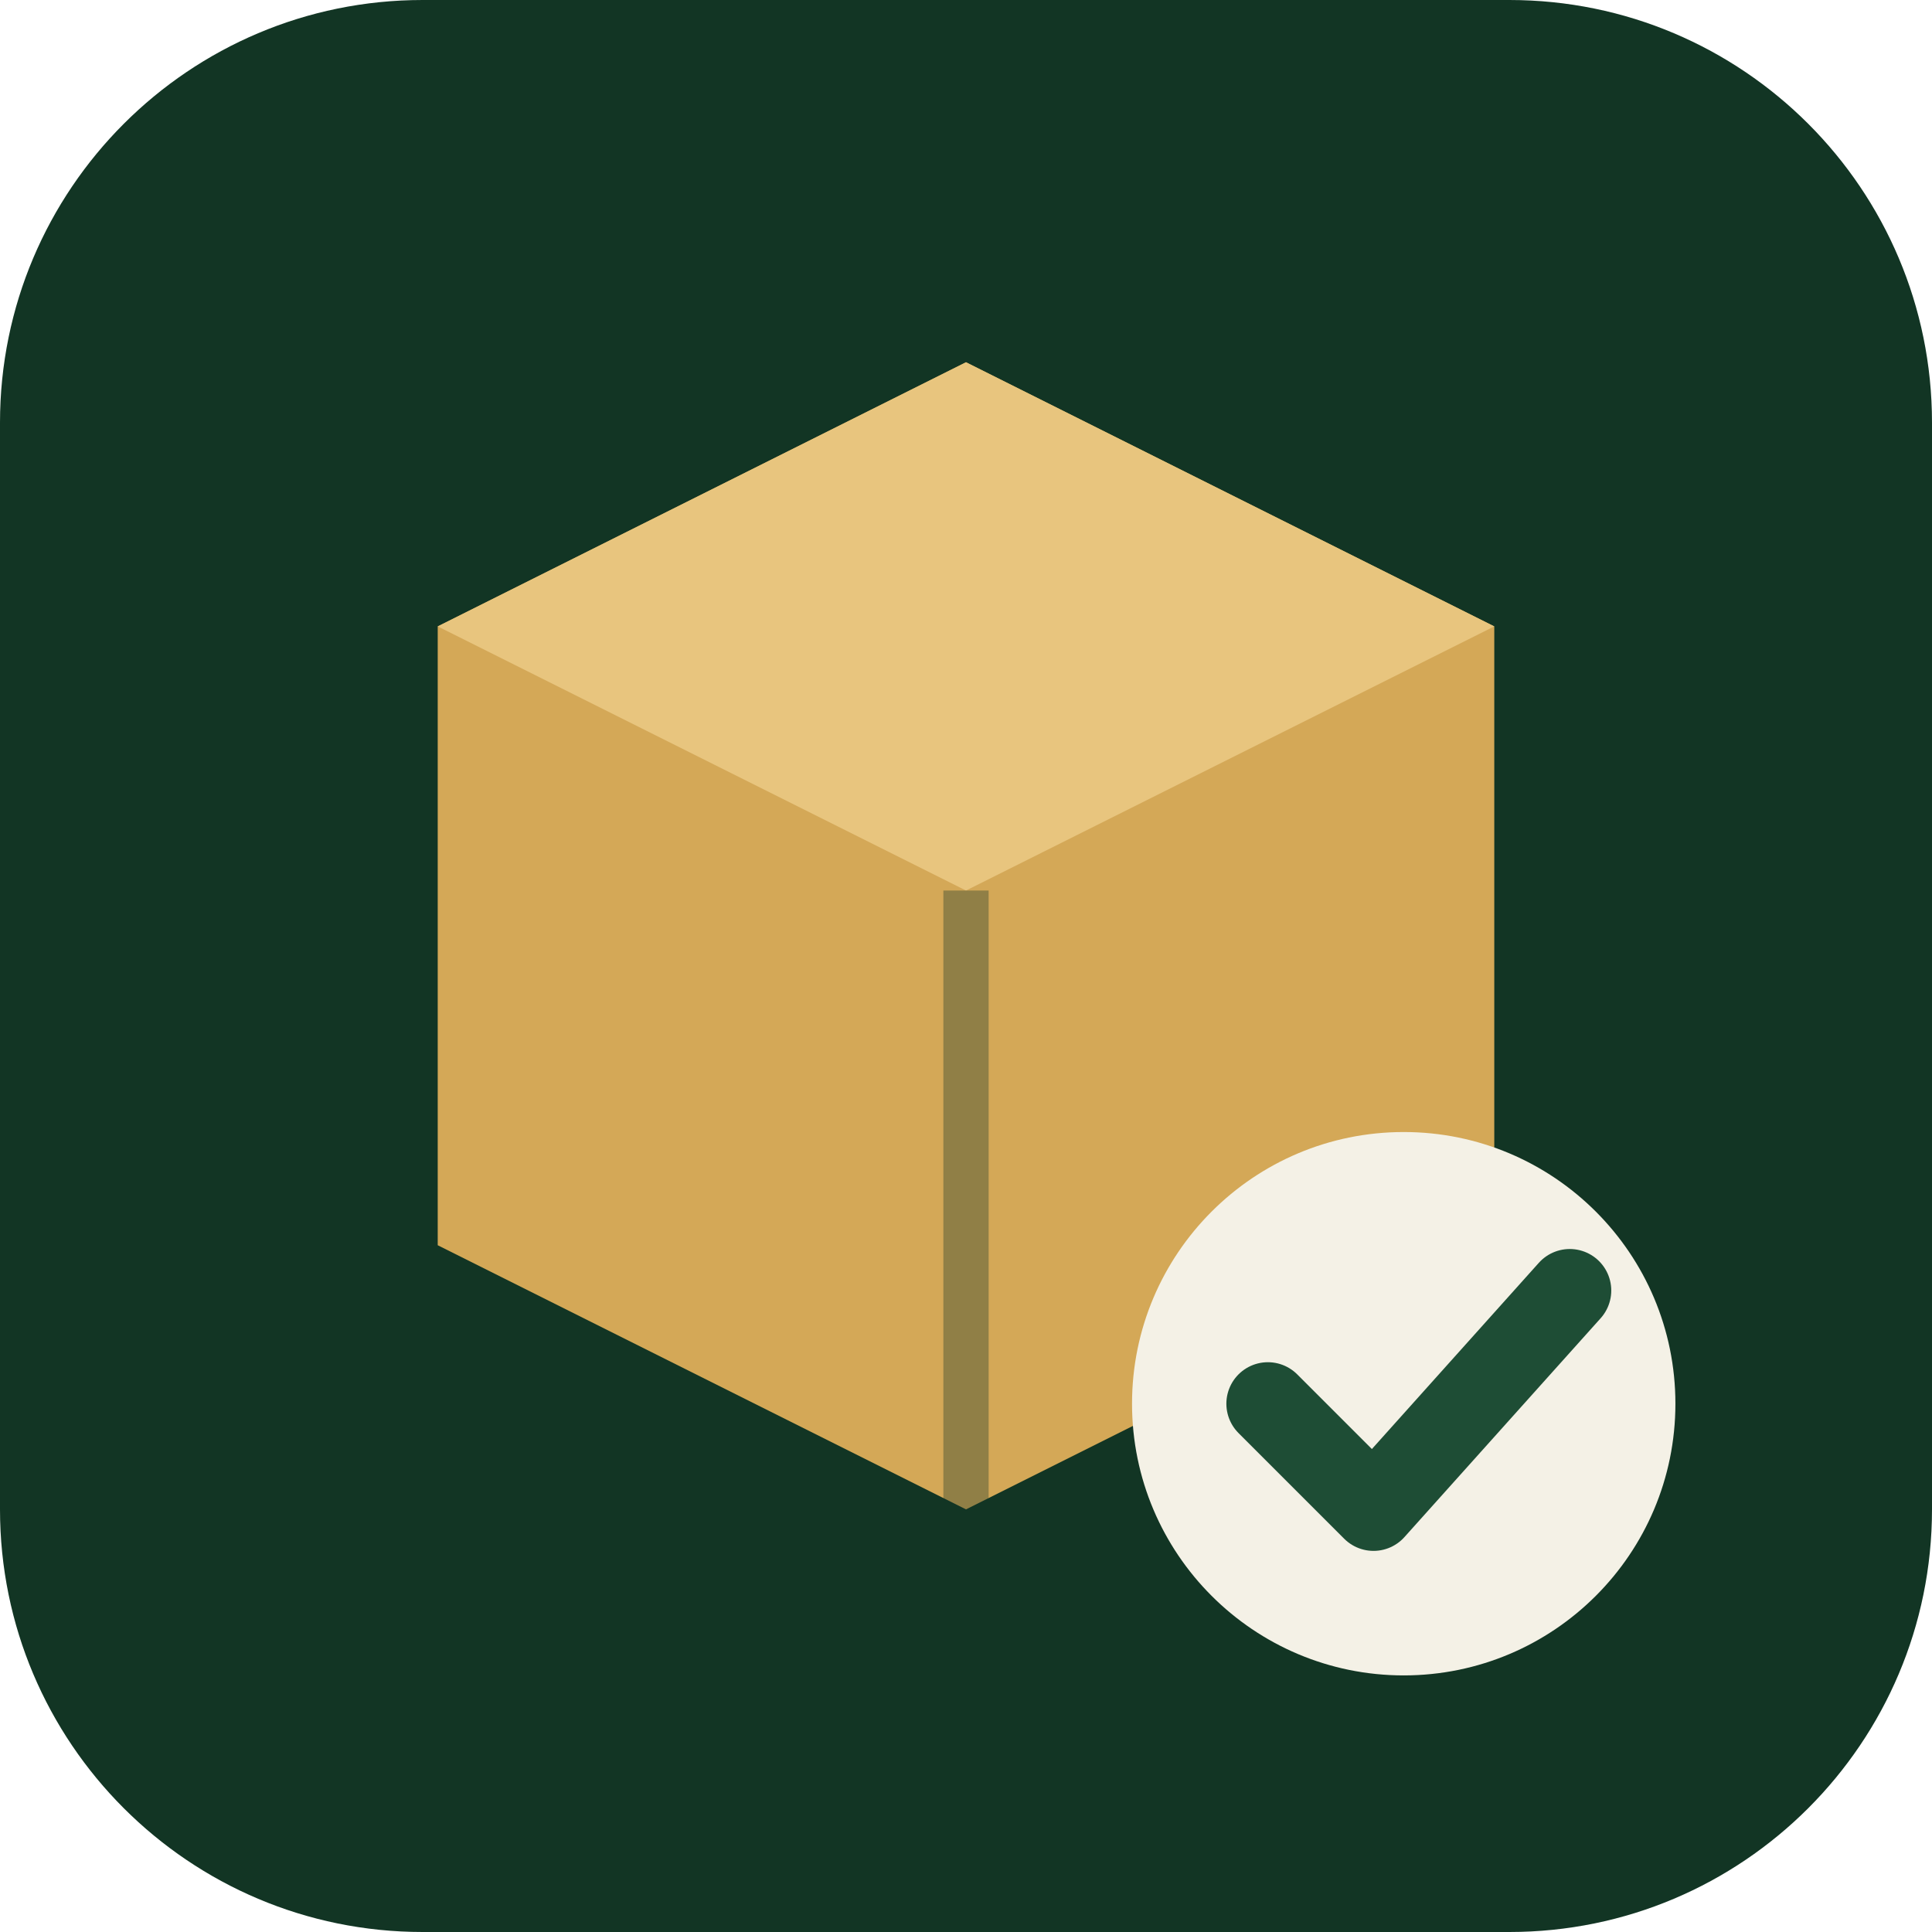
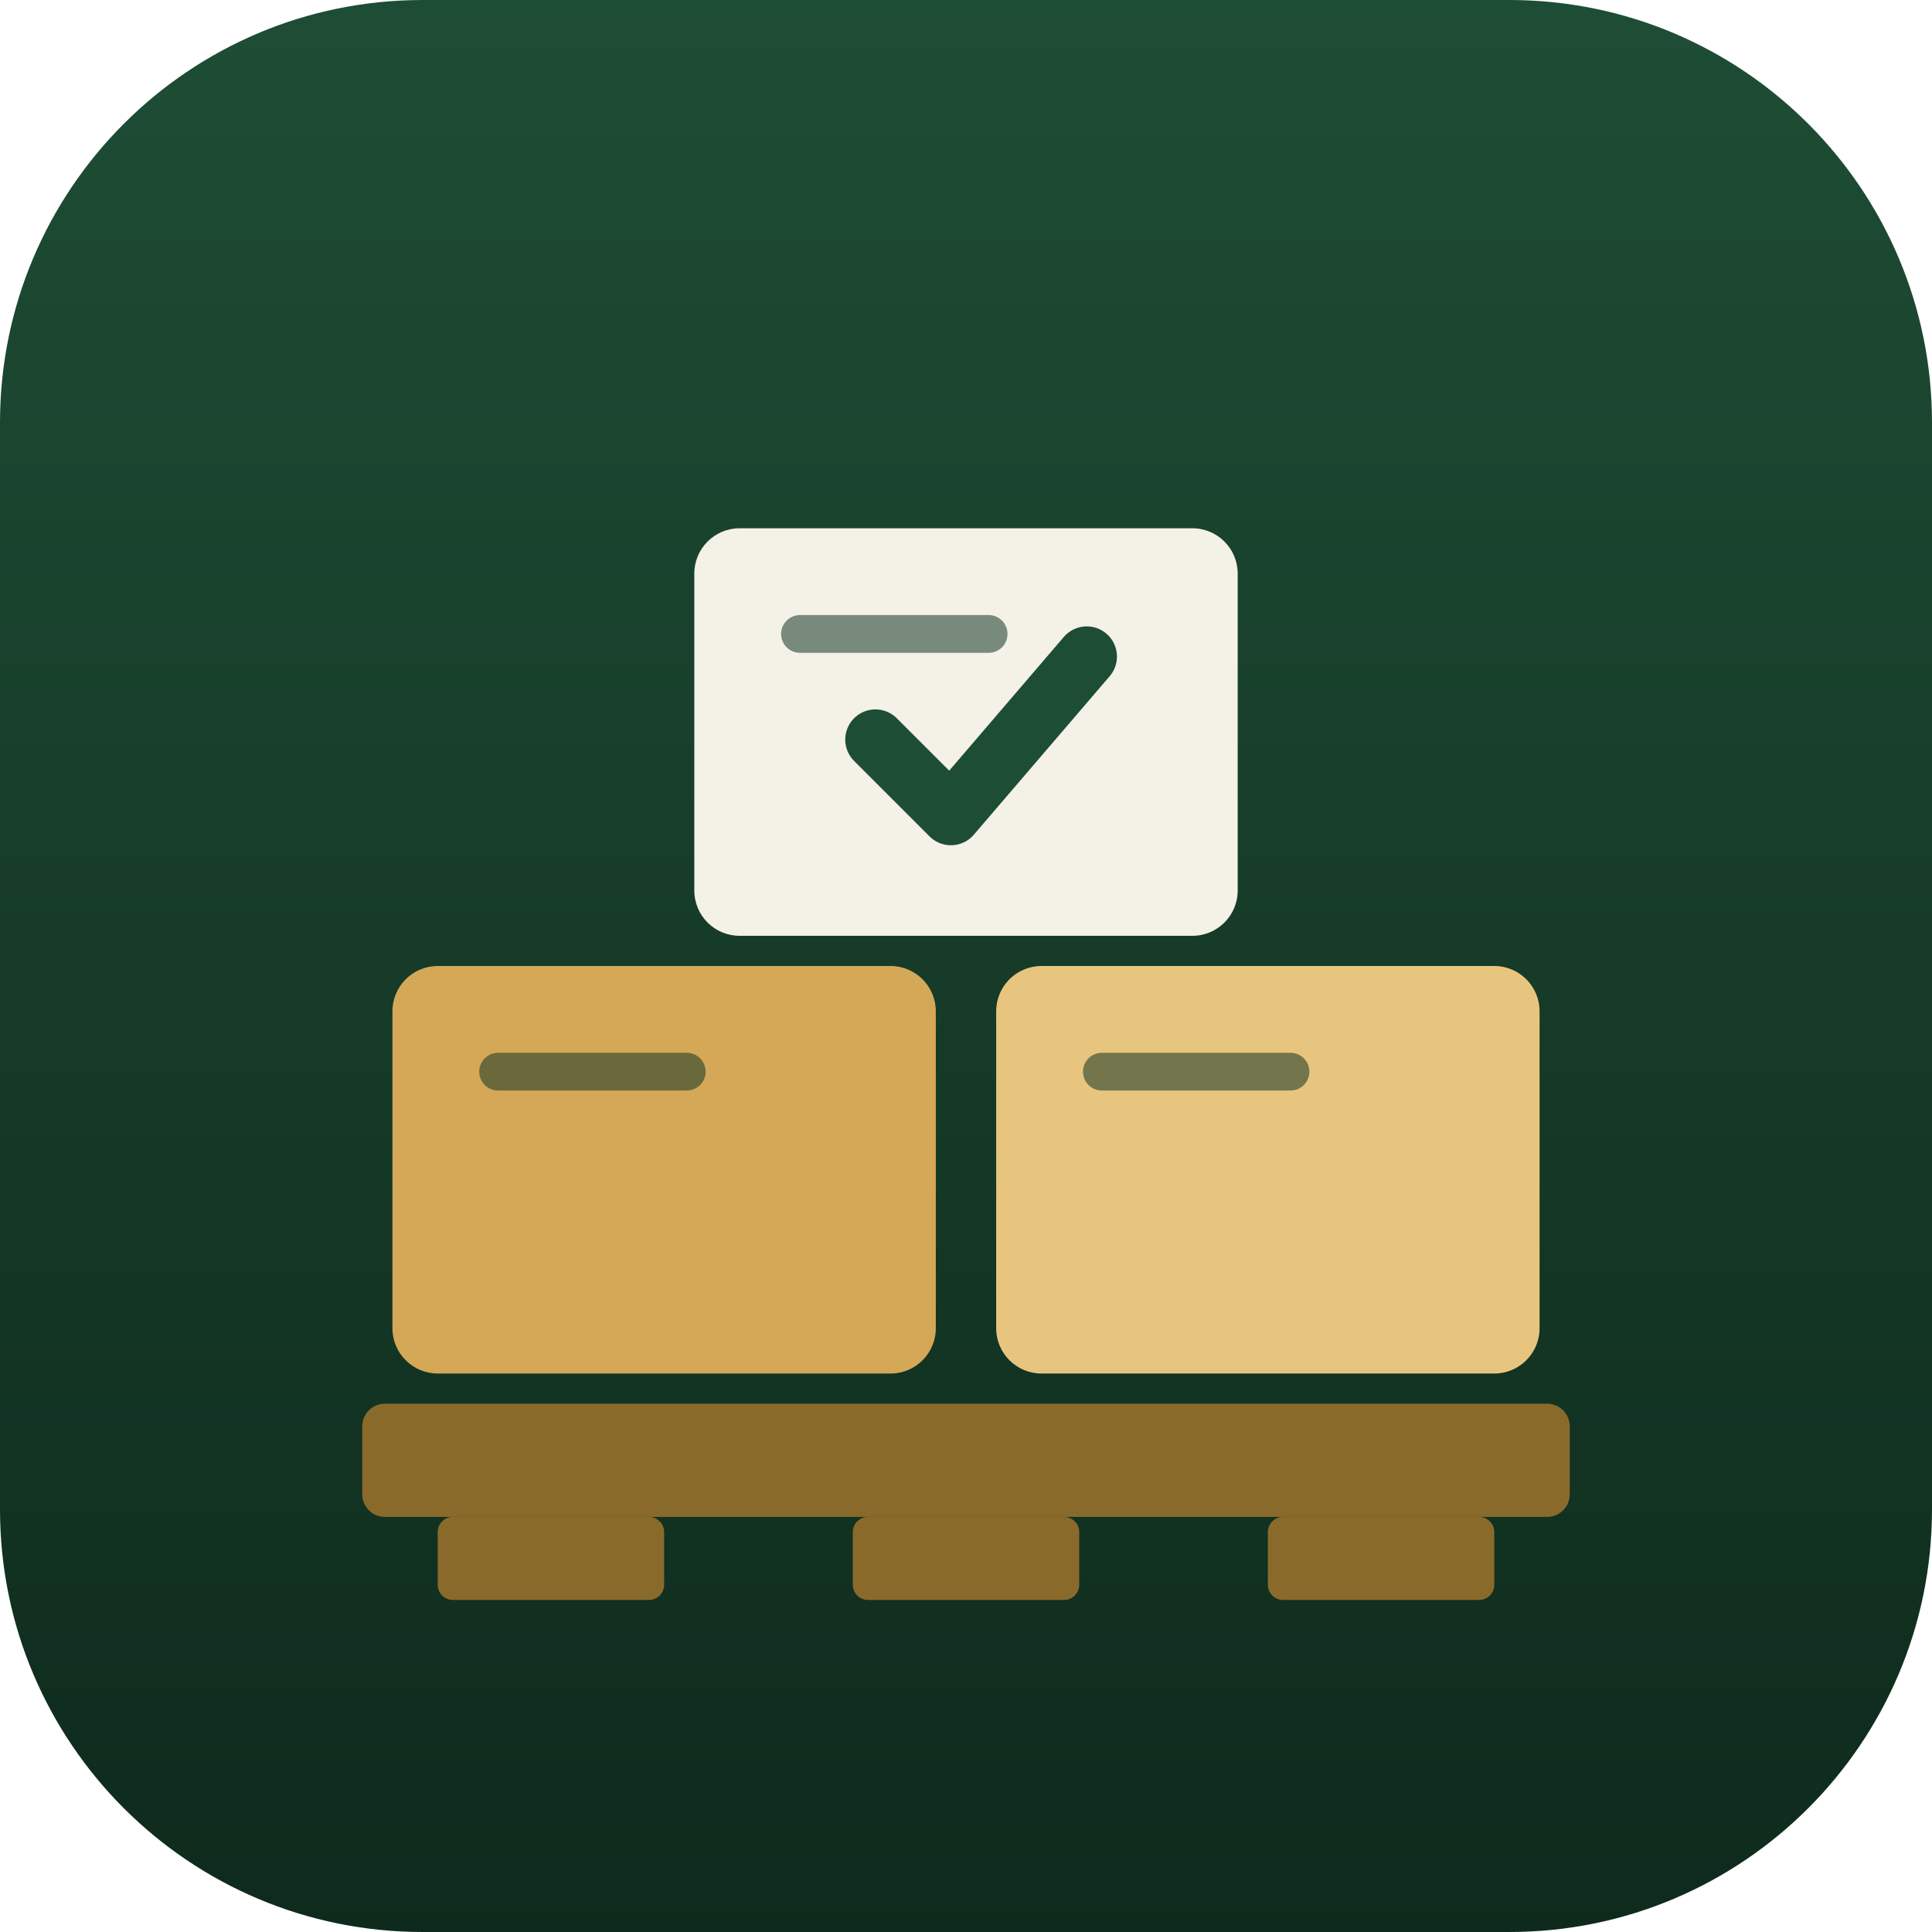
<svg xmlns="http://www.w3.org/2000/svg" viewBox="0 0 512 512">
-   <rect width="512" height="512" rx="112" fill="#123524" />
-   <path d="M256 96l140 70v164l-140 70-140-70V166z" fill="#D4A857" />
-   <path d="M256 96l140 70-140 70-140-70z" fill="#E8C57E" />
-   <path d="M256 236v164" stroke="#123524" stroke-width="12" opacity=".35" />
-   <circle cx="372" cy="372" r="72" fill="#F4F1E6" />
-   <path d="M336 372l28 28 52-58" fill="none" stroke="#1E4D35" stroke-width="22" stroke-linecap="round" stroke-linejoin="round" />
+   <defs>
+     <linearGradient id="g" x1="0" y1="0" x2="0" y2="1">
+       <stop offset="0" stop-color="#1E4D35" />
+       <stop offset="1" stop-color="#0E2A1C" />
+     </linearGradient>
+   </defs>
+   <rect width="512" height="512" rx="112" fill="url(#g)" />
+   <rect x="96" y="372" width="320" height="30" rx="6" fill="#8A6A2B" />
+   <rect x="116" y="402" width="60" height="22" rx="4" fill="#8A6A2B" />
+   <rect x="226" y="402" width="60" height="22" rx="4" fill="#8A6A2B" />
+   <rect x="336" y="402" width="60" height="22" rx="4" fill="#8A6A2B" />
+   <rect x="104" y="256" width="144" height="108" rx="12" fill="#D4A857" />
+   <rect x="264" y="256" width="144" height="108" rx="12" fill="#E8C57E" />
+   <rect x="184" y="140" width="144" height="108" rx="12" fill="#F4F1E6" />
+   <g stroke="#123524" stroke-width="10" stroke-linecap="round" opacity=".55">
+     <path d="M132 284h50M292 284h50M212 168h50" />
+   </g>
+   <path d="M232 196l20 20 36-42" fill="none" stroke="#1E4D35" stroke-width="16" stroke-linecap="round" stroke-linejoin="round" />
</svg>
